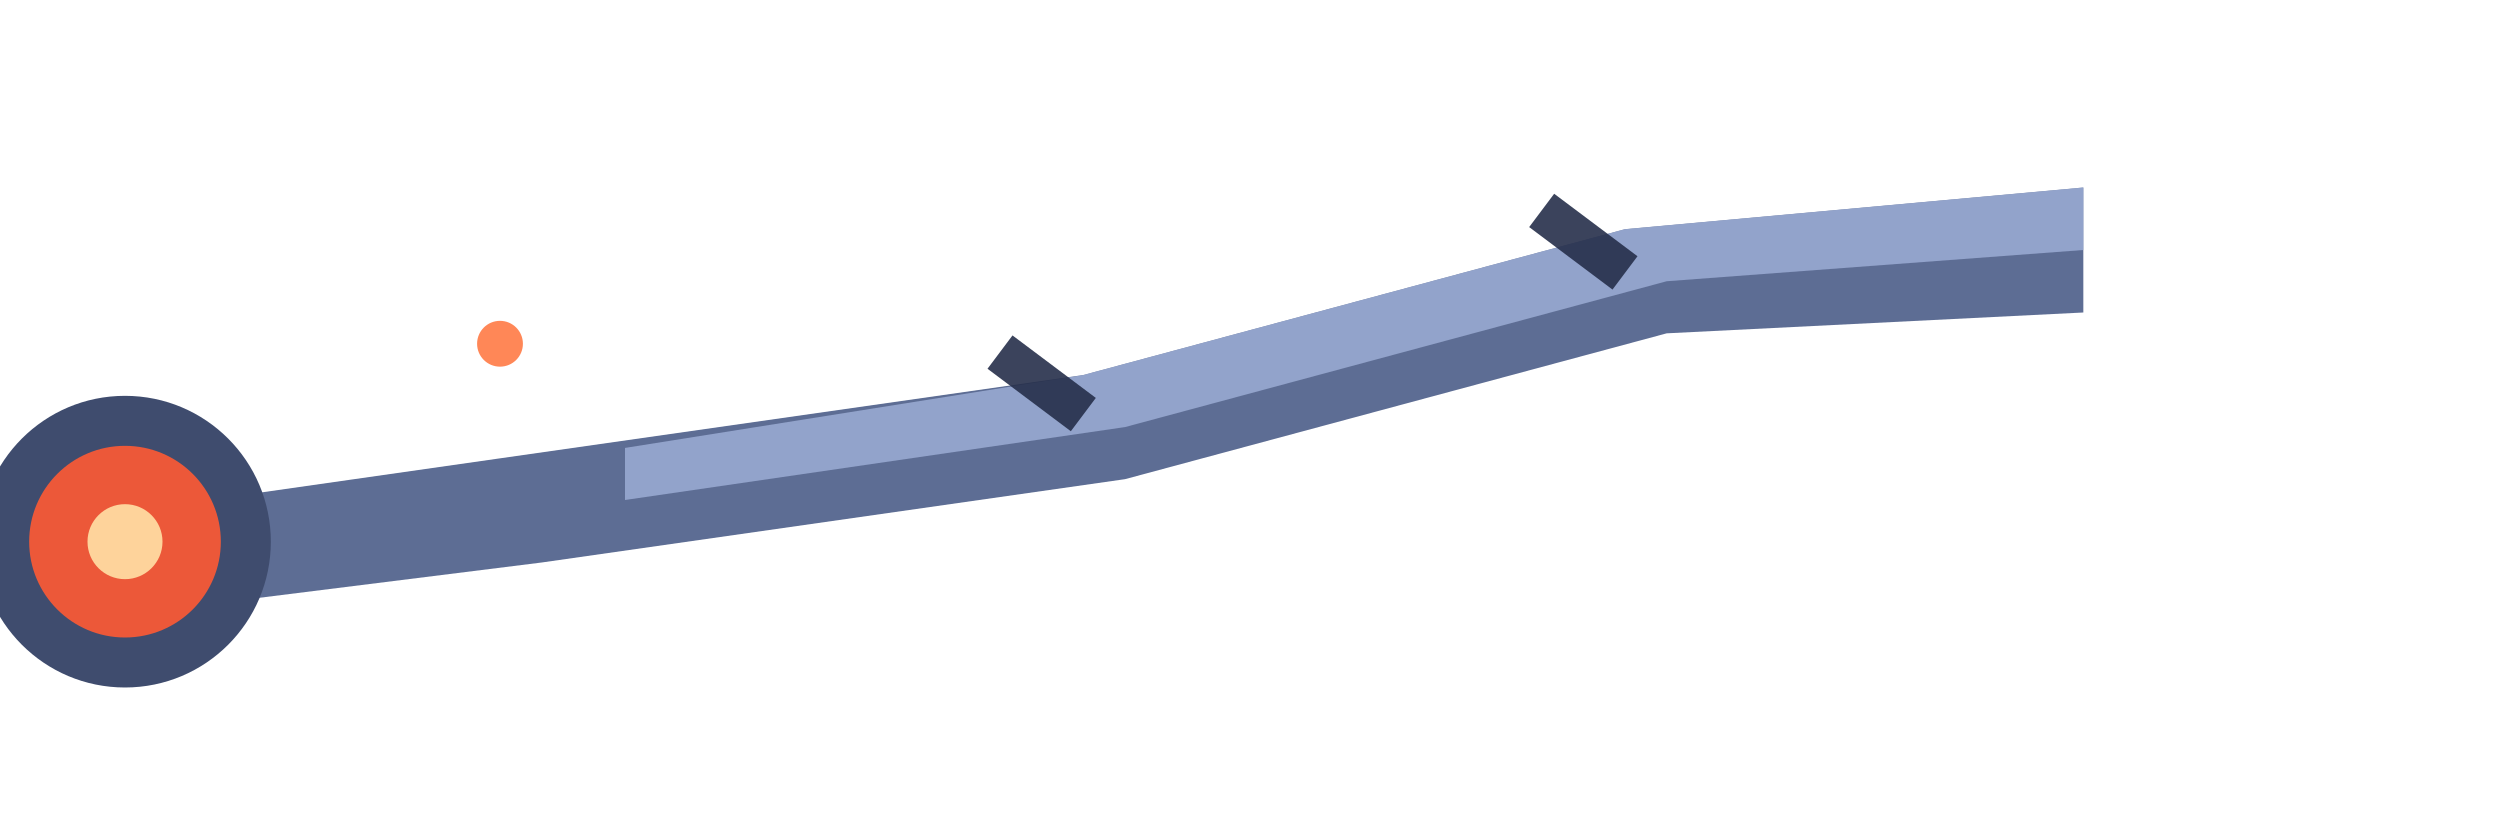
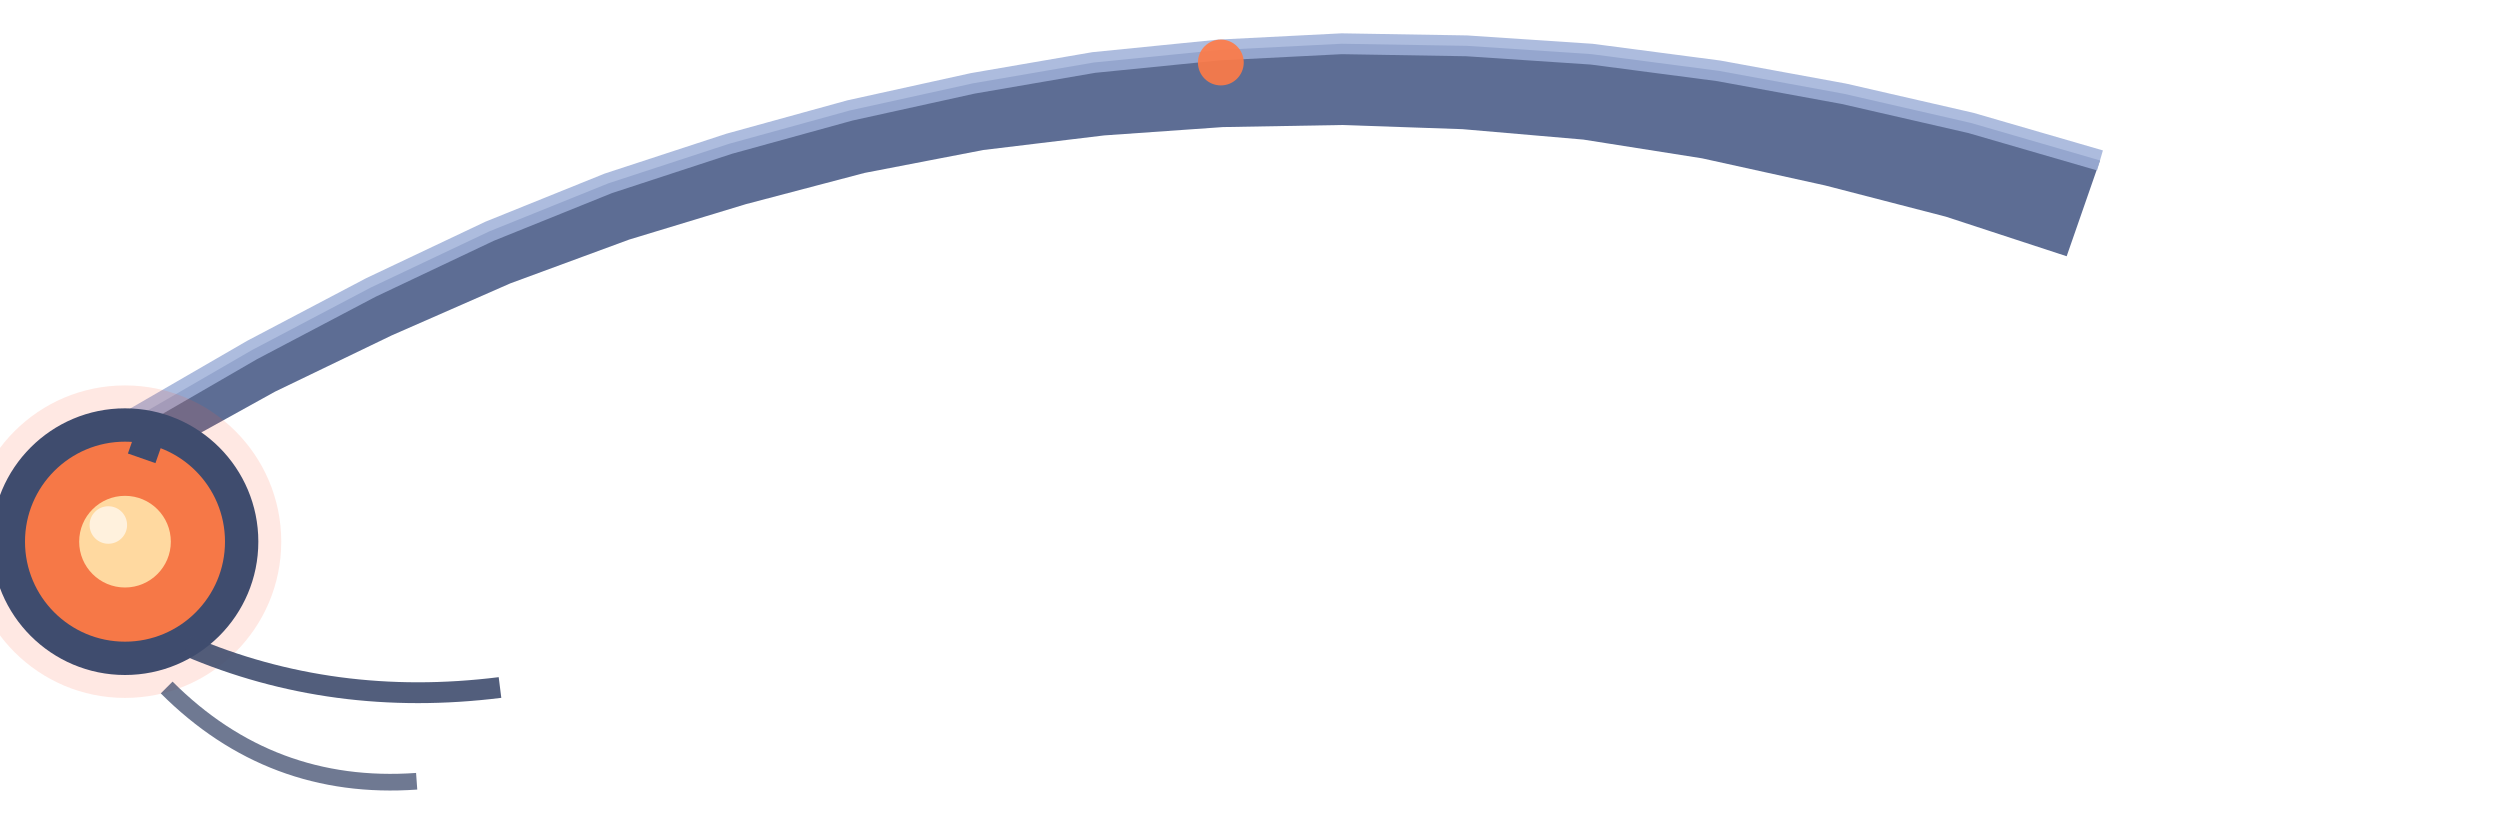
<svg xmlns="http://www.w3.org/2000/svg" viewBox="0 0 120 40" width="120" height="40">
  <defs>

</defs>
-   <polygon points="100,9 78,11 52,18 24,22 10,24 10,29 26,27 54,23 80,16 100,15" fill="#5d6d94" />
-   <polygon points="100,9 78,11 52,18 30,21.5 30,24 54,20.5 80,13.5 100,12" fill="#9fb0d8" opacity="0.8" />
-   <line x1="74" y1="10.1" x2="78" y2="13.1" stroke="#262f4a" stroke-width="2" opacity="0.9" />
-   <line x1="48" y1="16.9" x2="52" y2="19.9" stroke="#262f4a" stroke-width="2" opacity="0.9" />
-   <line x1="10" y1="26" x2="12" y2="26" stroke="#3f4c6e" stroke-width="6" />
-   <circle cx="6" cy="26" r="7" fill="#3f4c6e" />
-   <circle cx="6" cy="26" r="4.6" fill="#ff5a33" opacity="0.9" />
-   <circle cx="6" cy="26" r="1.8" fill="#ffd9a0" opacity="0.95" />
-   <circle cx="24" cy="16.5" r="1.1" fill="#ff7a45" opacity="0.9" />
+   <polygon points="100.8,7.7 94.6,5.9 88.5,4.5 82.5,3.4 76.4,2.6 70.4,2.2 64.4,2.1 58.5,2.4 52.5,3 46.7,4 40.8,5.3 35,6.9 29.2,8.8 23.5,11.1 17.8,13.8 12.1,16.8 6.4,20.1 7.6,21.9 13.2,18.8 18.8,16.1 24.5,13.6 30.2,11.5 35.8,9.8 41.5,8.3 47.2,7.2 53,6.5 58.7,6.1 64.4,6 70.2,6.2 76,6.7 81.7,7.6 87.6,8.9 93.4,10.4 99.2,12.3" fill="#5d6d94" />
+   <path d="M 100.8,7.7 L 94.6,5.9 L 88.5,4.5 L 82.5,3.4 L 76.4,2.6 L 70.4,2.2 L 64.4,2.1 L 58.5,2.4 L 52.5,3 L 46.7,4 L 40.8,5.3 L 35,6.9 L 29.2,8.8 L 23.5,11.1 L 17.8,13.8 L 12.1,16.8 L 6.4,20.1" fill="none" stroke="#9fb0d8" stroke-width="1" opacity="0.85" />
+   <circle cx="58.6" cy="3" r="1.1" fill="#ff7a45" opacity="0.9" />
+   <circle cx="6" cy="26" r="7.5" fill="#ff5a33" opacity="0.14" />
+   <circle cx="6" cy="26" r="6.4" fill="#3f4c6e" />
+   <circle cx="6" cy="26" r="4.8" fill="#ff7a45" opacity="0.95" />
+   <circle cx="6" cy="26" r="2.2" fill="#ffd9a0" />
+   <circle cx="5.2" cy="25.2" r="0.9" fill="#fff1dd" />
+   <line x1="7.5" y1="20" x2="6.8" y2="22" stroke="#3f4c6e" stroke-width="1.4" />
+   <path d="M 9,31 Q 16,34 24,33" fill="none" stroke="#3f4c6e" stroke-width="1" opacity="0.9" />
+   <path d="M 8,33 Q 13,38 20,37.5" fill="none" stroke="#3f4c6e" stroke-width="0.8" opacity="0.75" />
</svg>
